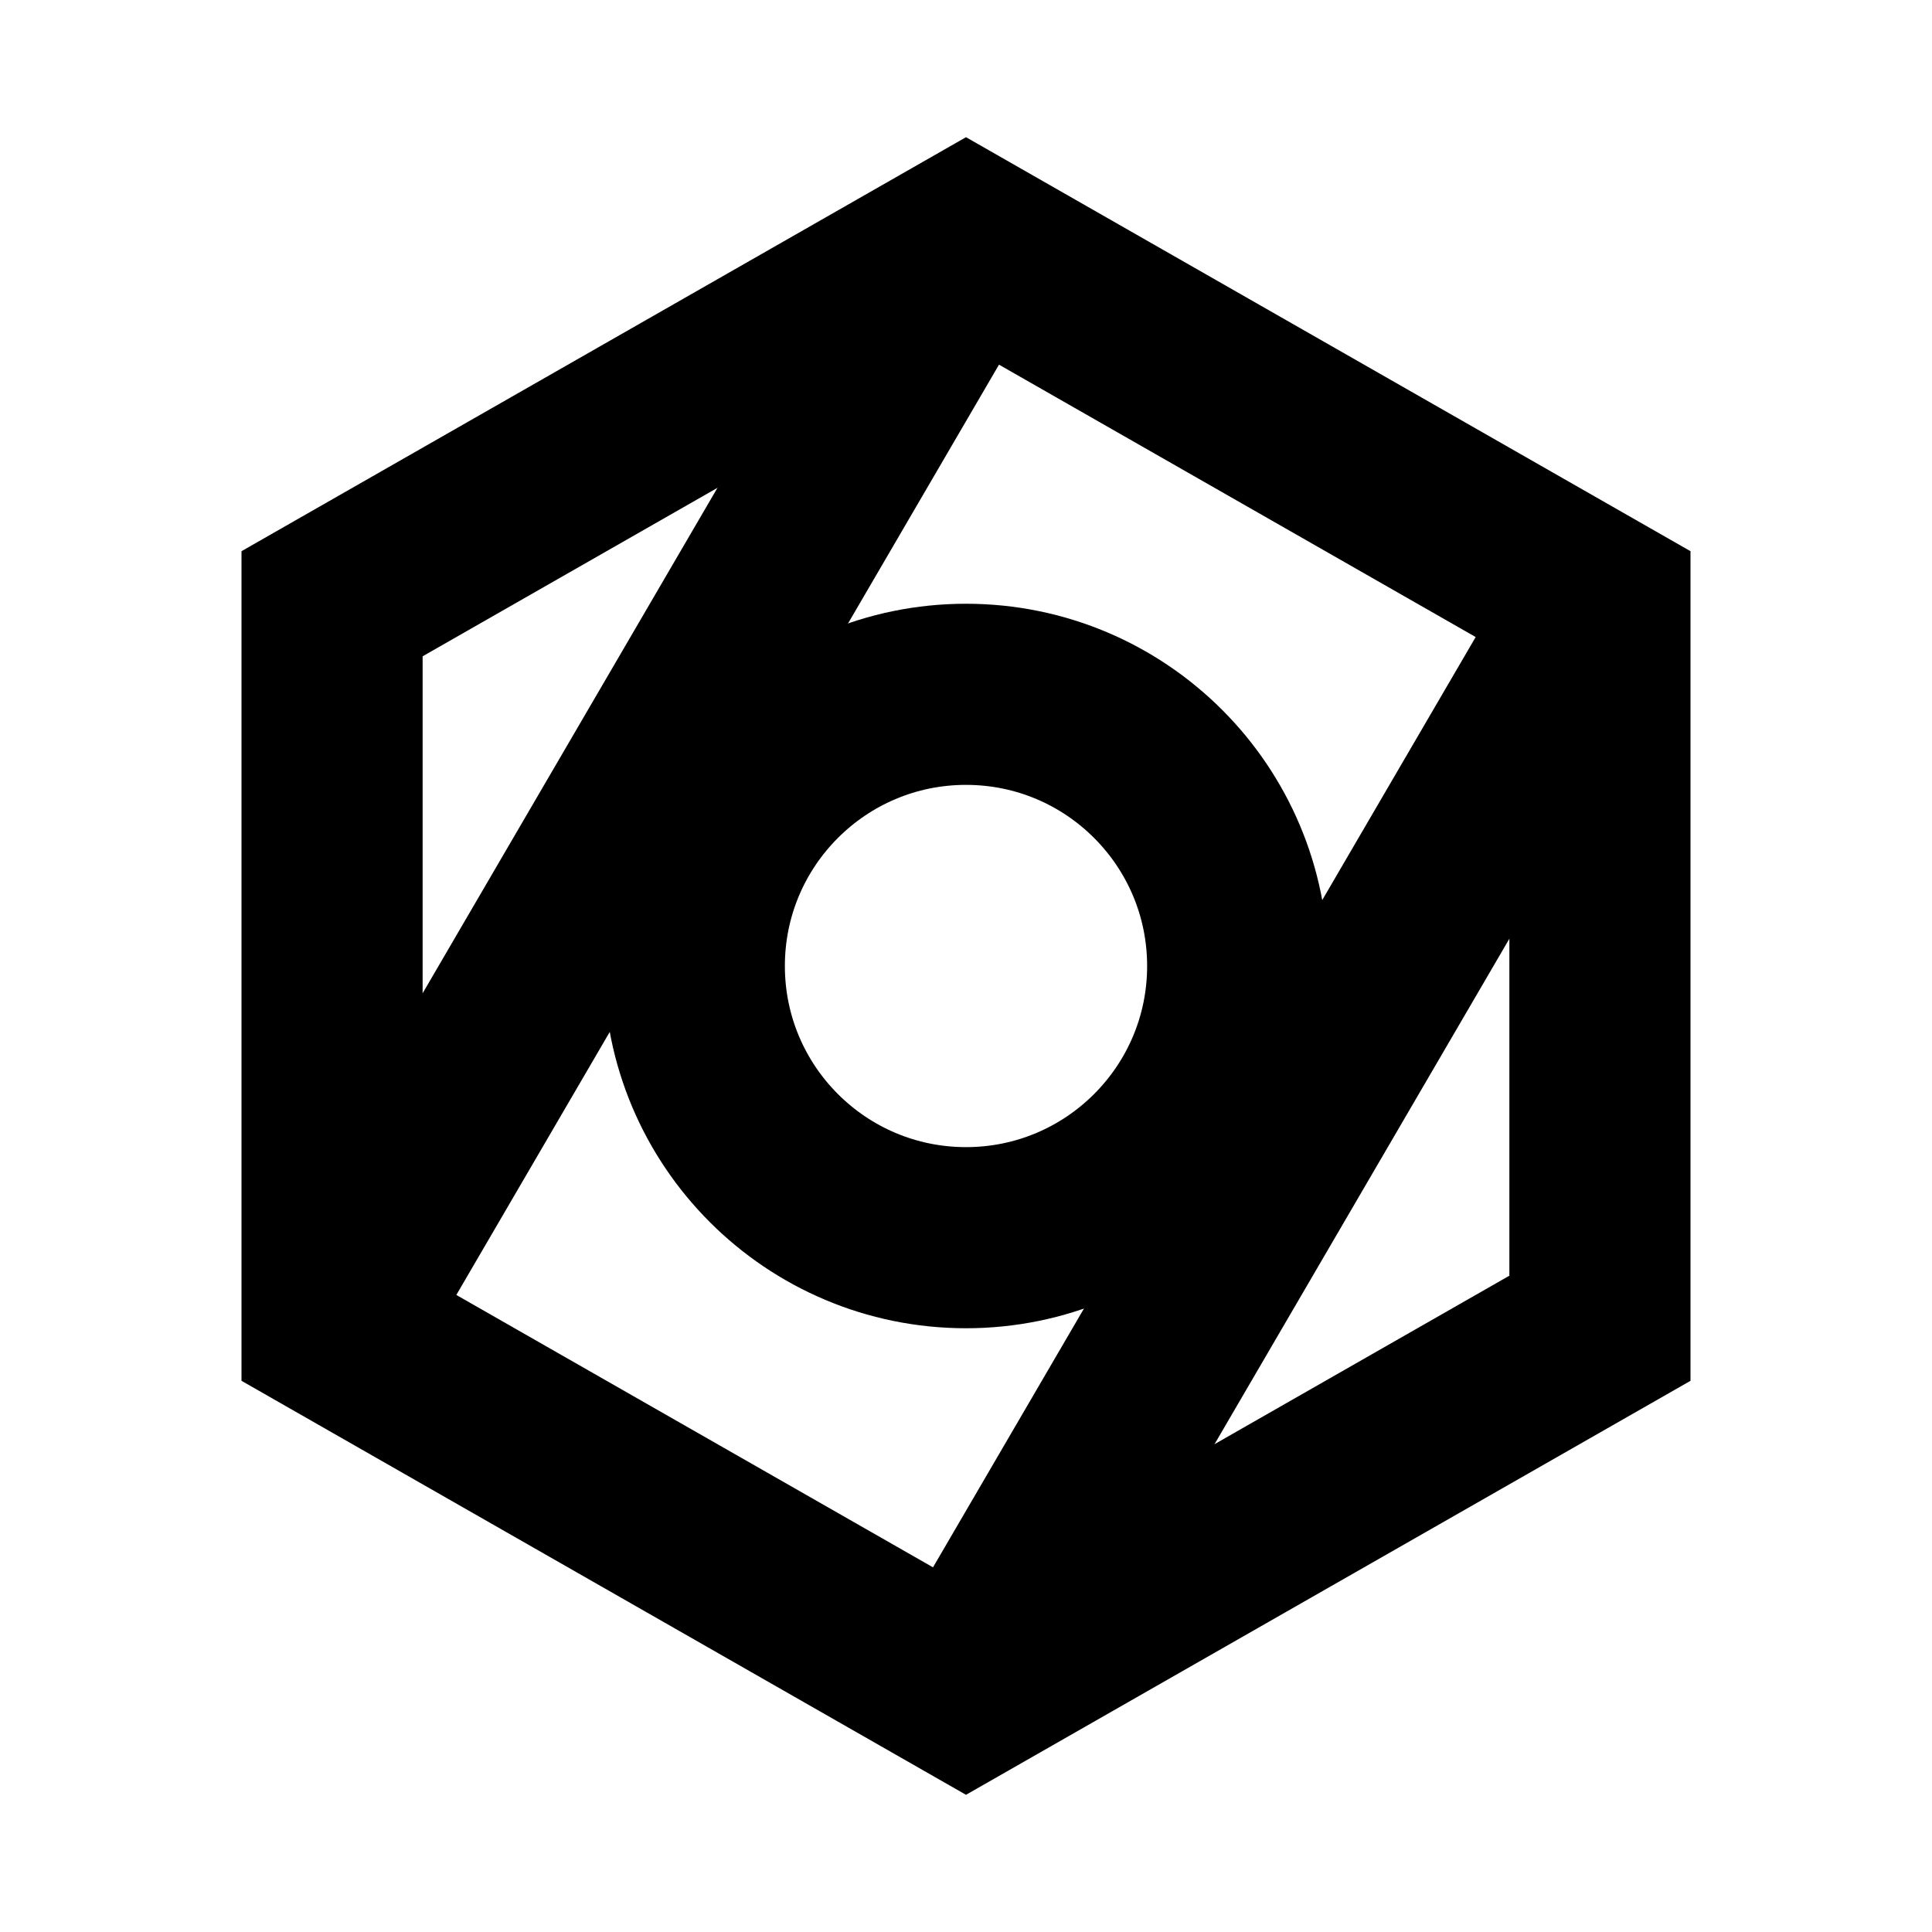
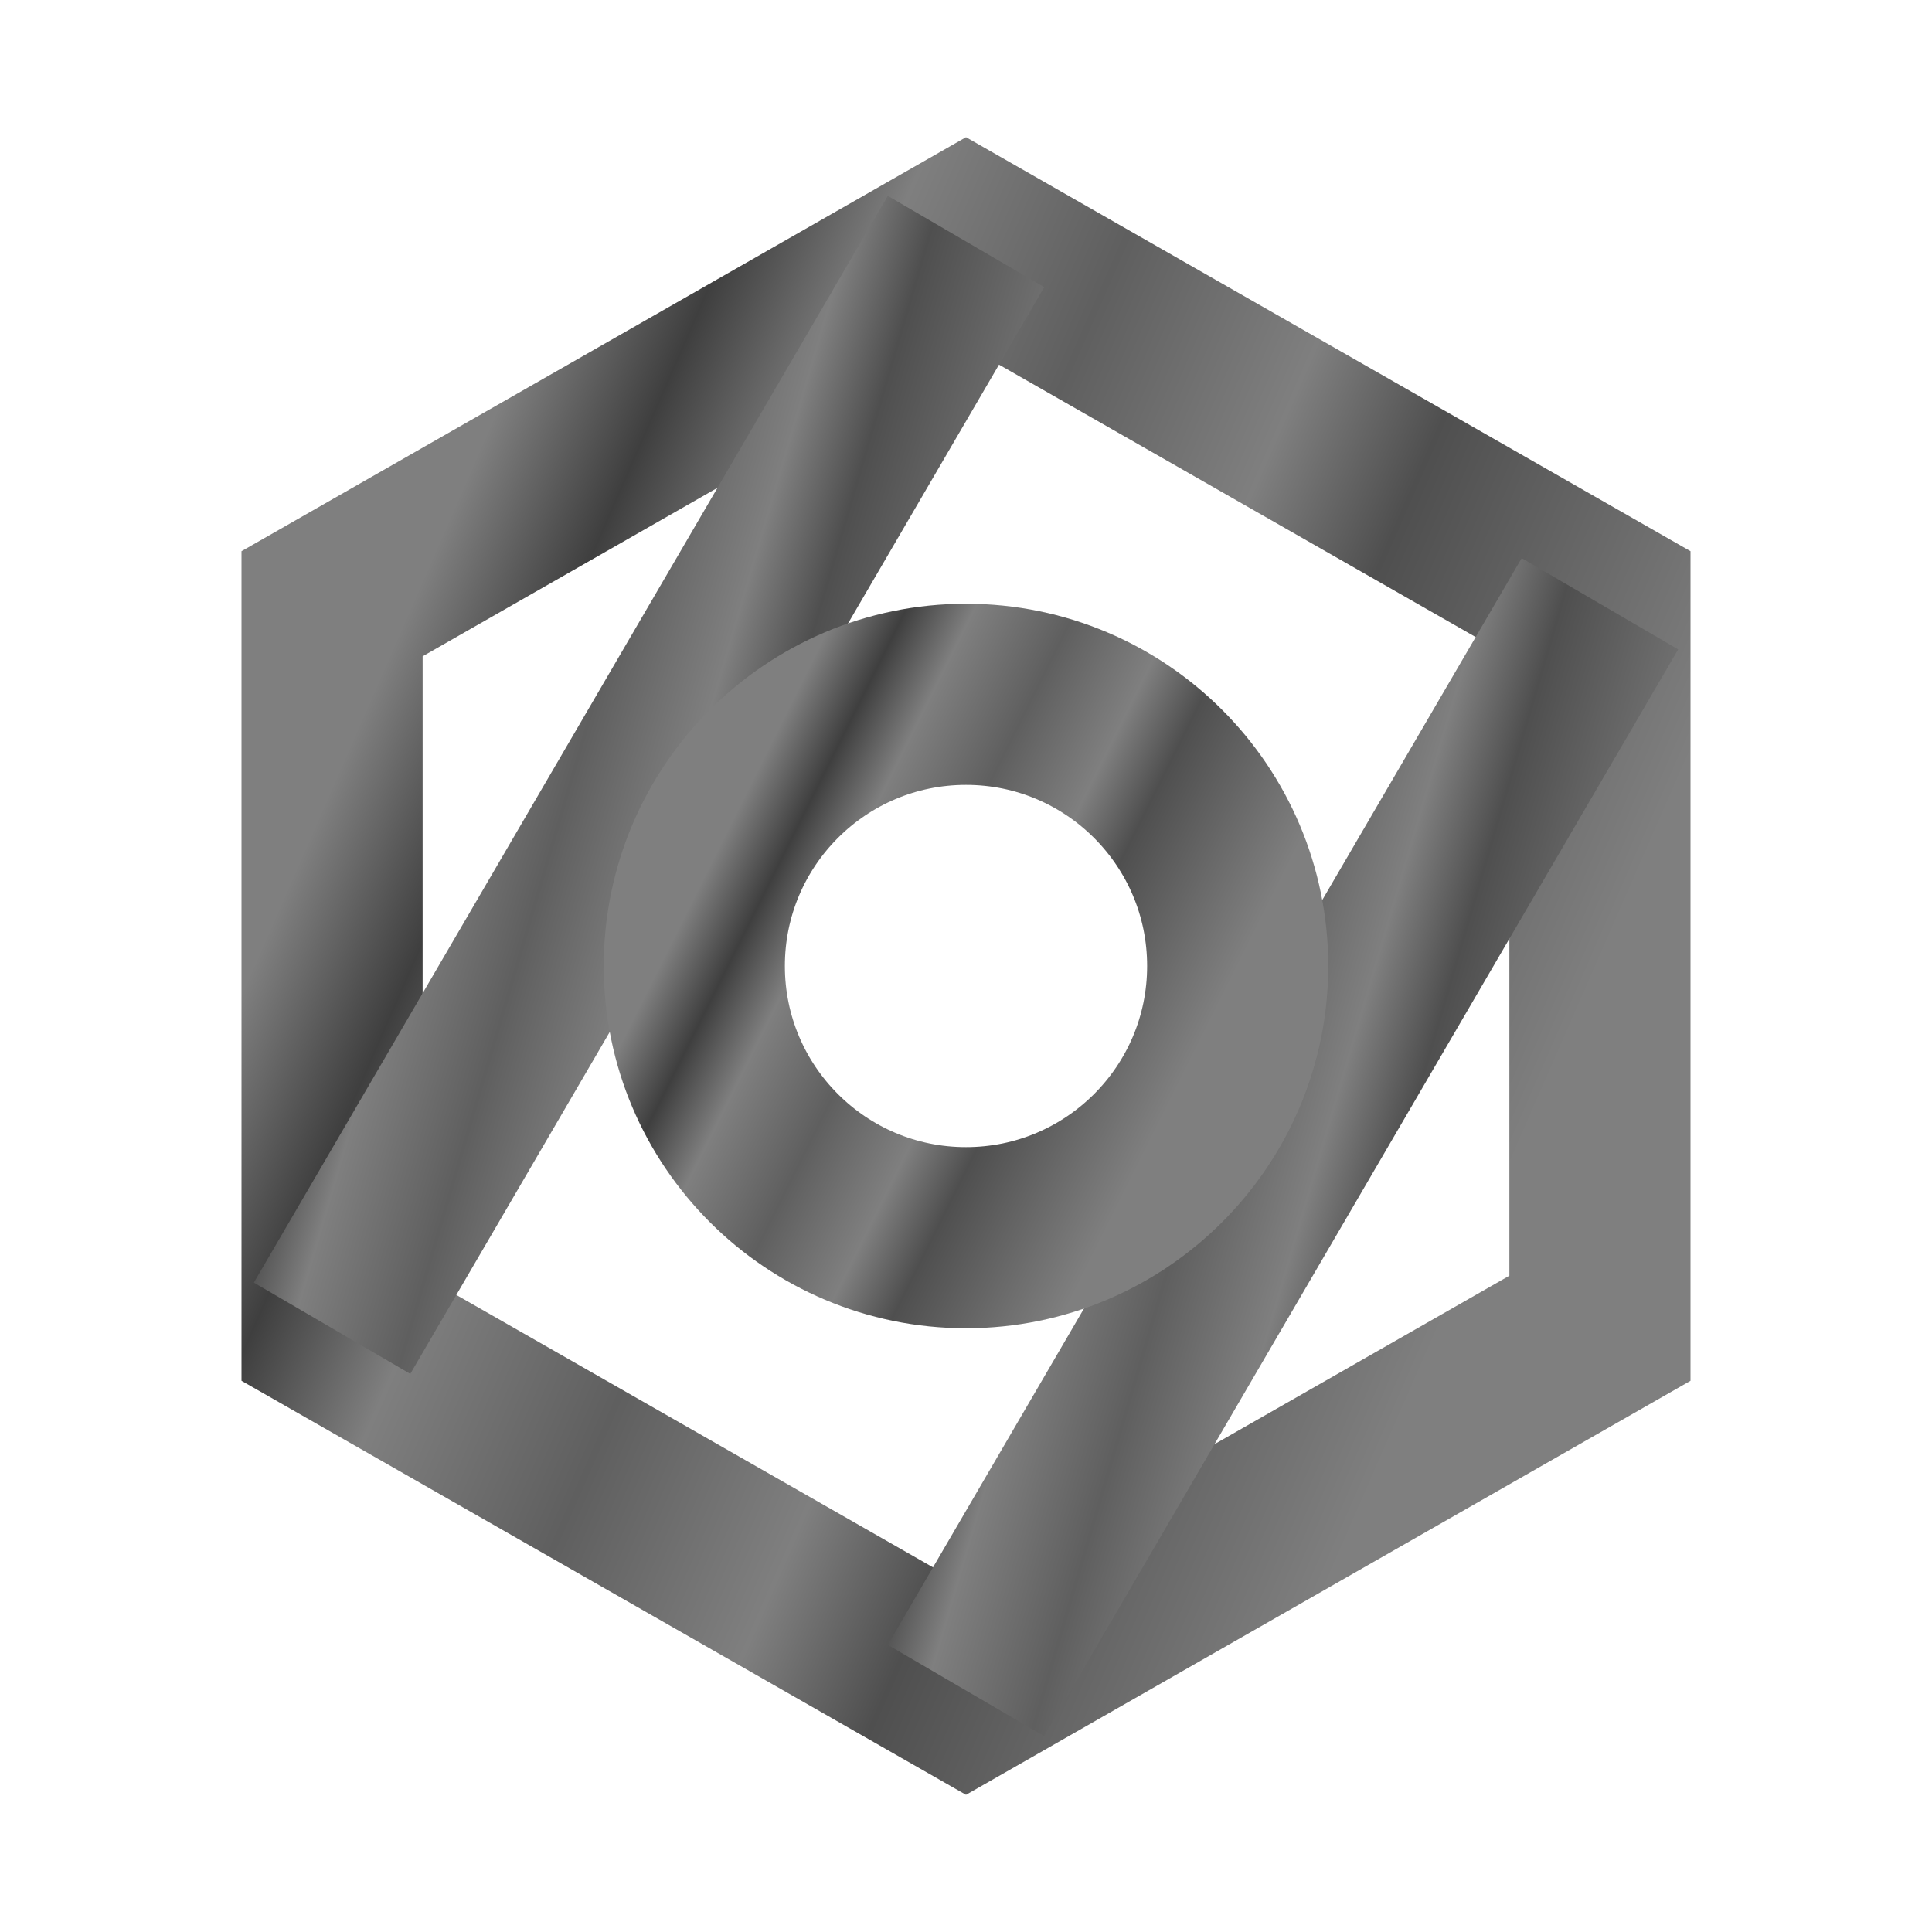
<svg xmlns="http://www.w3.org/2000/svg" width="128" height="128">
+   <defs>
+     <linearGradient id="stroke_gradient" x1="0" y1="0" x2="1" y2="0.5">
+       <stop offset="0%" stop-color="#7f7f7f" />
+       <stop offset="15%" stop-color="#7f7f7f" />
+       <stop offset="25%" stop-color="#3f3f3f" />
+       <stop offset="35%" stop-color="#7f7f7f" />
+       <stop offset="50%" stop-color="#5f5f5f" />
+       <stop offset="65%" stop-color="#7f7f7f" />
+       <stop offset="75%" stop-color="#4f4f4f" />
+       <stop offset="100%" stop-color="#7f7f7f" />
+     </linearGradient>
+   </defs>
  <g>
-     <path d="M 64 112 L 22 88 L 22 40 L 64 16 L 106 40 L 106 88 Z" stroke-width="12" stroke="#000" fill="none" />
-     <line x1="22" y1="88" x2="64" y2="16" stroke-width="12" stroke="#000" fill="none" />
-     <line x1="106" y1="40" x2="64" y2="112" stroke-width="12" stroke="#000" fill="none" />
-     <circle cx="64" cy="64" r="18" stroke-width="12" stroke="#000" fill="none" />
+     <path d="M 64 112 L 22 88 L 22 40 L 64 16 L 106 40 L 106 88 Z" stroke-width="12" stroke="url(#stroke_gradient)" fill="none" />
+     <line x1="22" y1="88" x2="64" y2="16" stroke-width="12" stroke="url(#stroke_gradient)" fill="none" />
+     <line x1="106" y1="40" x2="64" y2="112" stroke-width="12" stroke="url(#stroke_gradient)" fill="none" />
+     <circle cx="64" cy="64" r="18" stroke-width="12" stroke="url(#stroke_gradient)" fill="none" />
  </g>
</svg>
